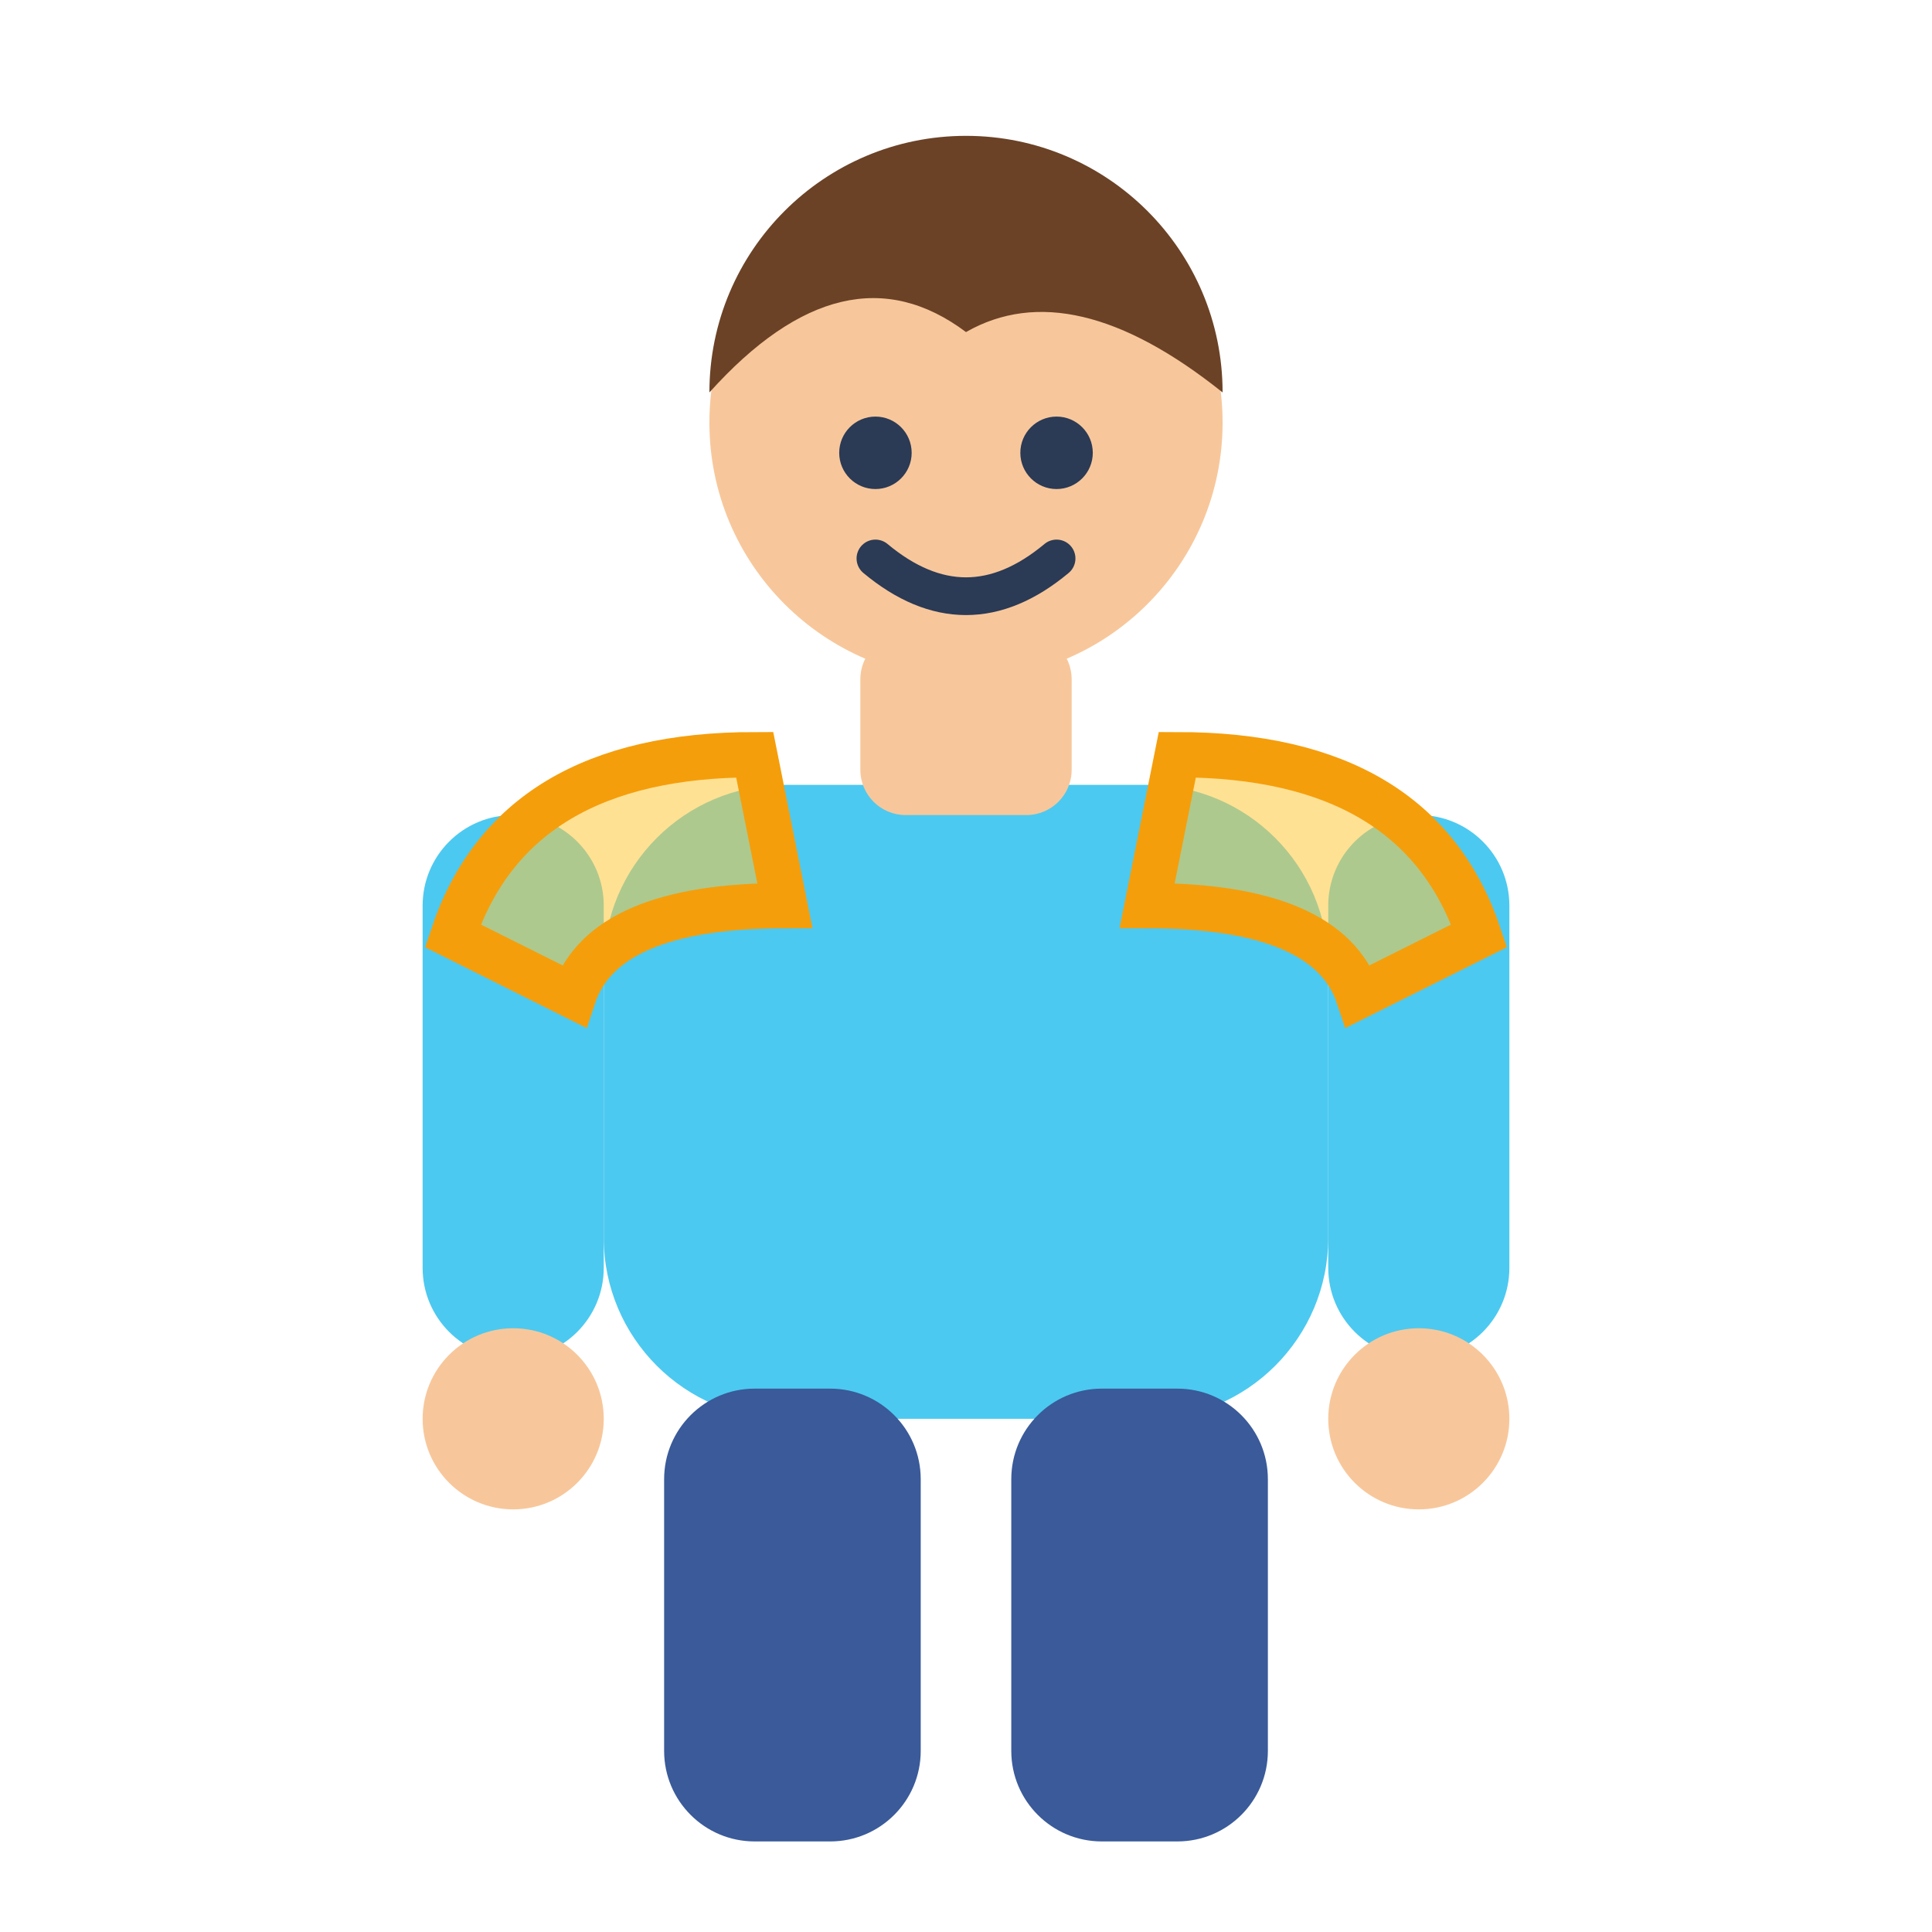
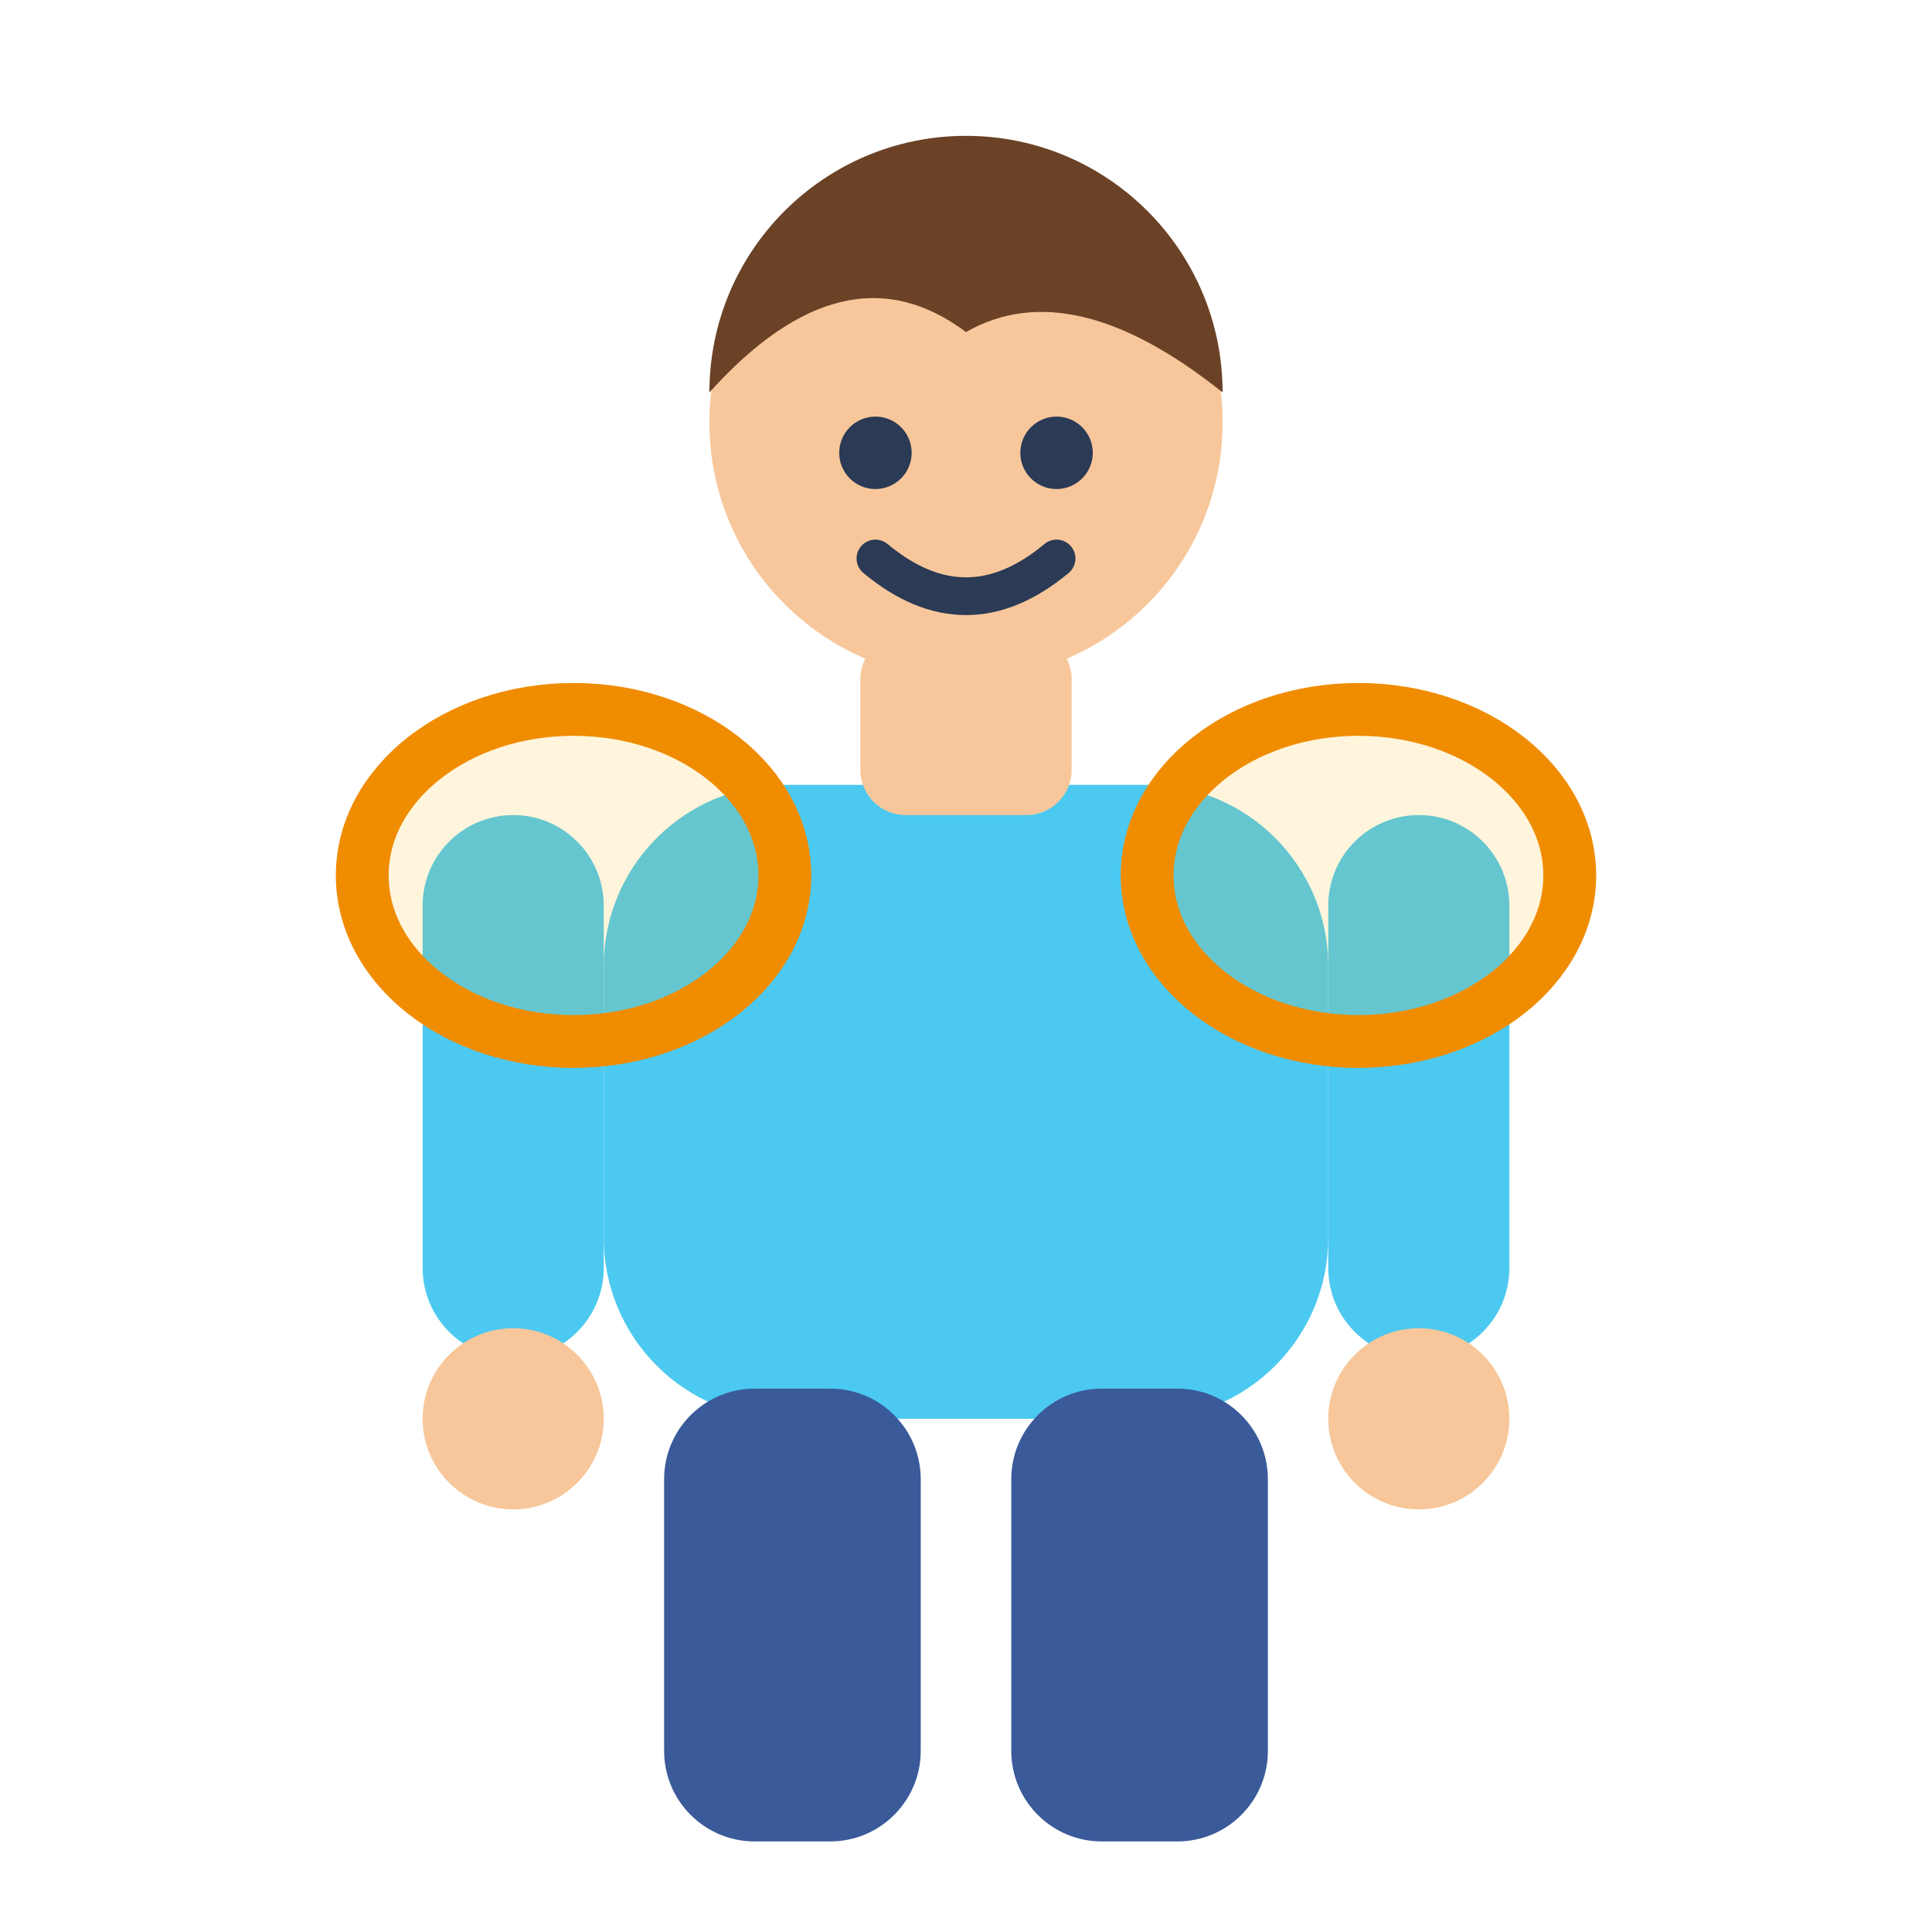
<svg xmlns="http://www.w3.org/2000/svg" viewBox="0 0 128 128" width="128" height="128">
  <rect x="40" y="52" width="48" height="42" rx="12" fill="#4CC9F0" />
  <rect x="28" y="54" width="12" height="36" rx="6" fill="#4CC9F0" />
  <rect x="88" y="54" width="12" height="36" rx="6" fill="#4CC9F0" />
  <circle cx="34" cy="94" r="6" fill="#F7C79B" />
  <circle cx="94" cy="94" r="6" fill="#F7C79B" />
  <rect x="44" y="92" width="17" height="30" rx="6" fill="#3A5A99" />
  <rect x="67" y="92" width="17" height="30" rx="6" fill="#3A5A99" />
  <rect x="57" y="42" width="14" height="12" rx="3" fill="#F7C79B" />
  <circle cx="64" cy="28" r="17" fill="#F7C79B" />
  <path d="M47,26 a17,17 0 0 1 34,0 q-10,-8 -17,-4 q-8,-6 -17,4 Z" fill="#6B4226" />
  <circle cx="58" cy="30" r="2.4" fill="#2B3A55" />
  <circle cx="70" cy="30" r="2.4" fill="#2B3A55" />
  <path d="M58,37 q6,5 12,0" stroke="#2B3A55" stroke-width="2.5" fill="none" stroke-linecap="round" />
-   <path d="M30,62 Q34,50 50,50 L52,60 Q40,60 38,66 Z M98,62 Q94,50 78,50 L76,60 Q88,60 90,66 Z" fill="#FFC83D" fill-opacity=".55" stroke="#F59E0B" stroke-width="3" stroke-linecap="round" />
+   <path d="M24,58 a14,11 0 1 0 28,0 a14,11 0 1 0 -28,0 Z M76,58 a14,11 0 1 0 28,0 a14,11 0 1 0 -28,0 Z" fill="#FFB703" fill-opacity=".14" stroke="#F08C00" stroke-width="3.5" stroke-linejoin="round" />
</svg>
